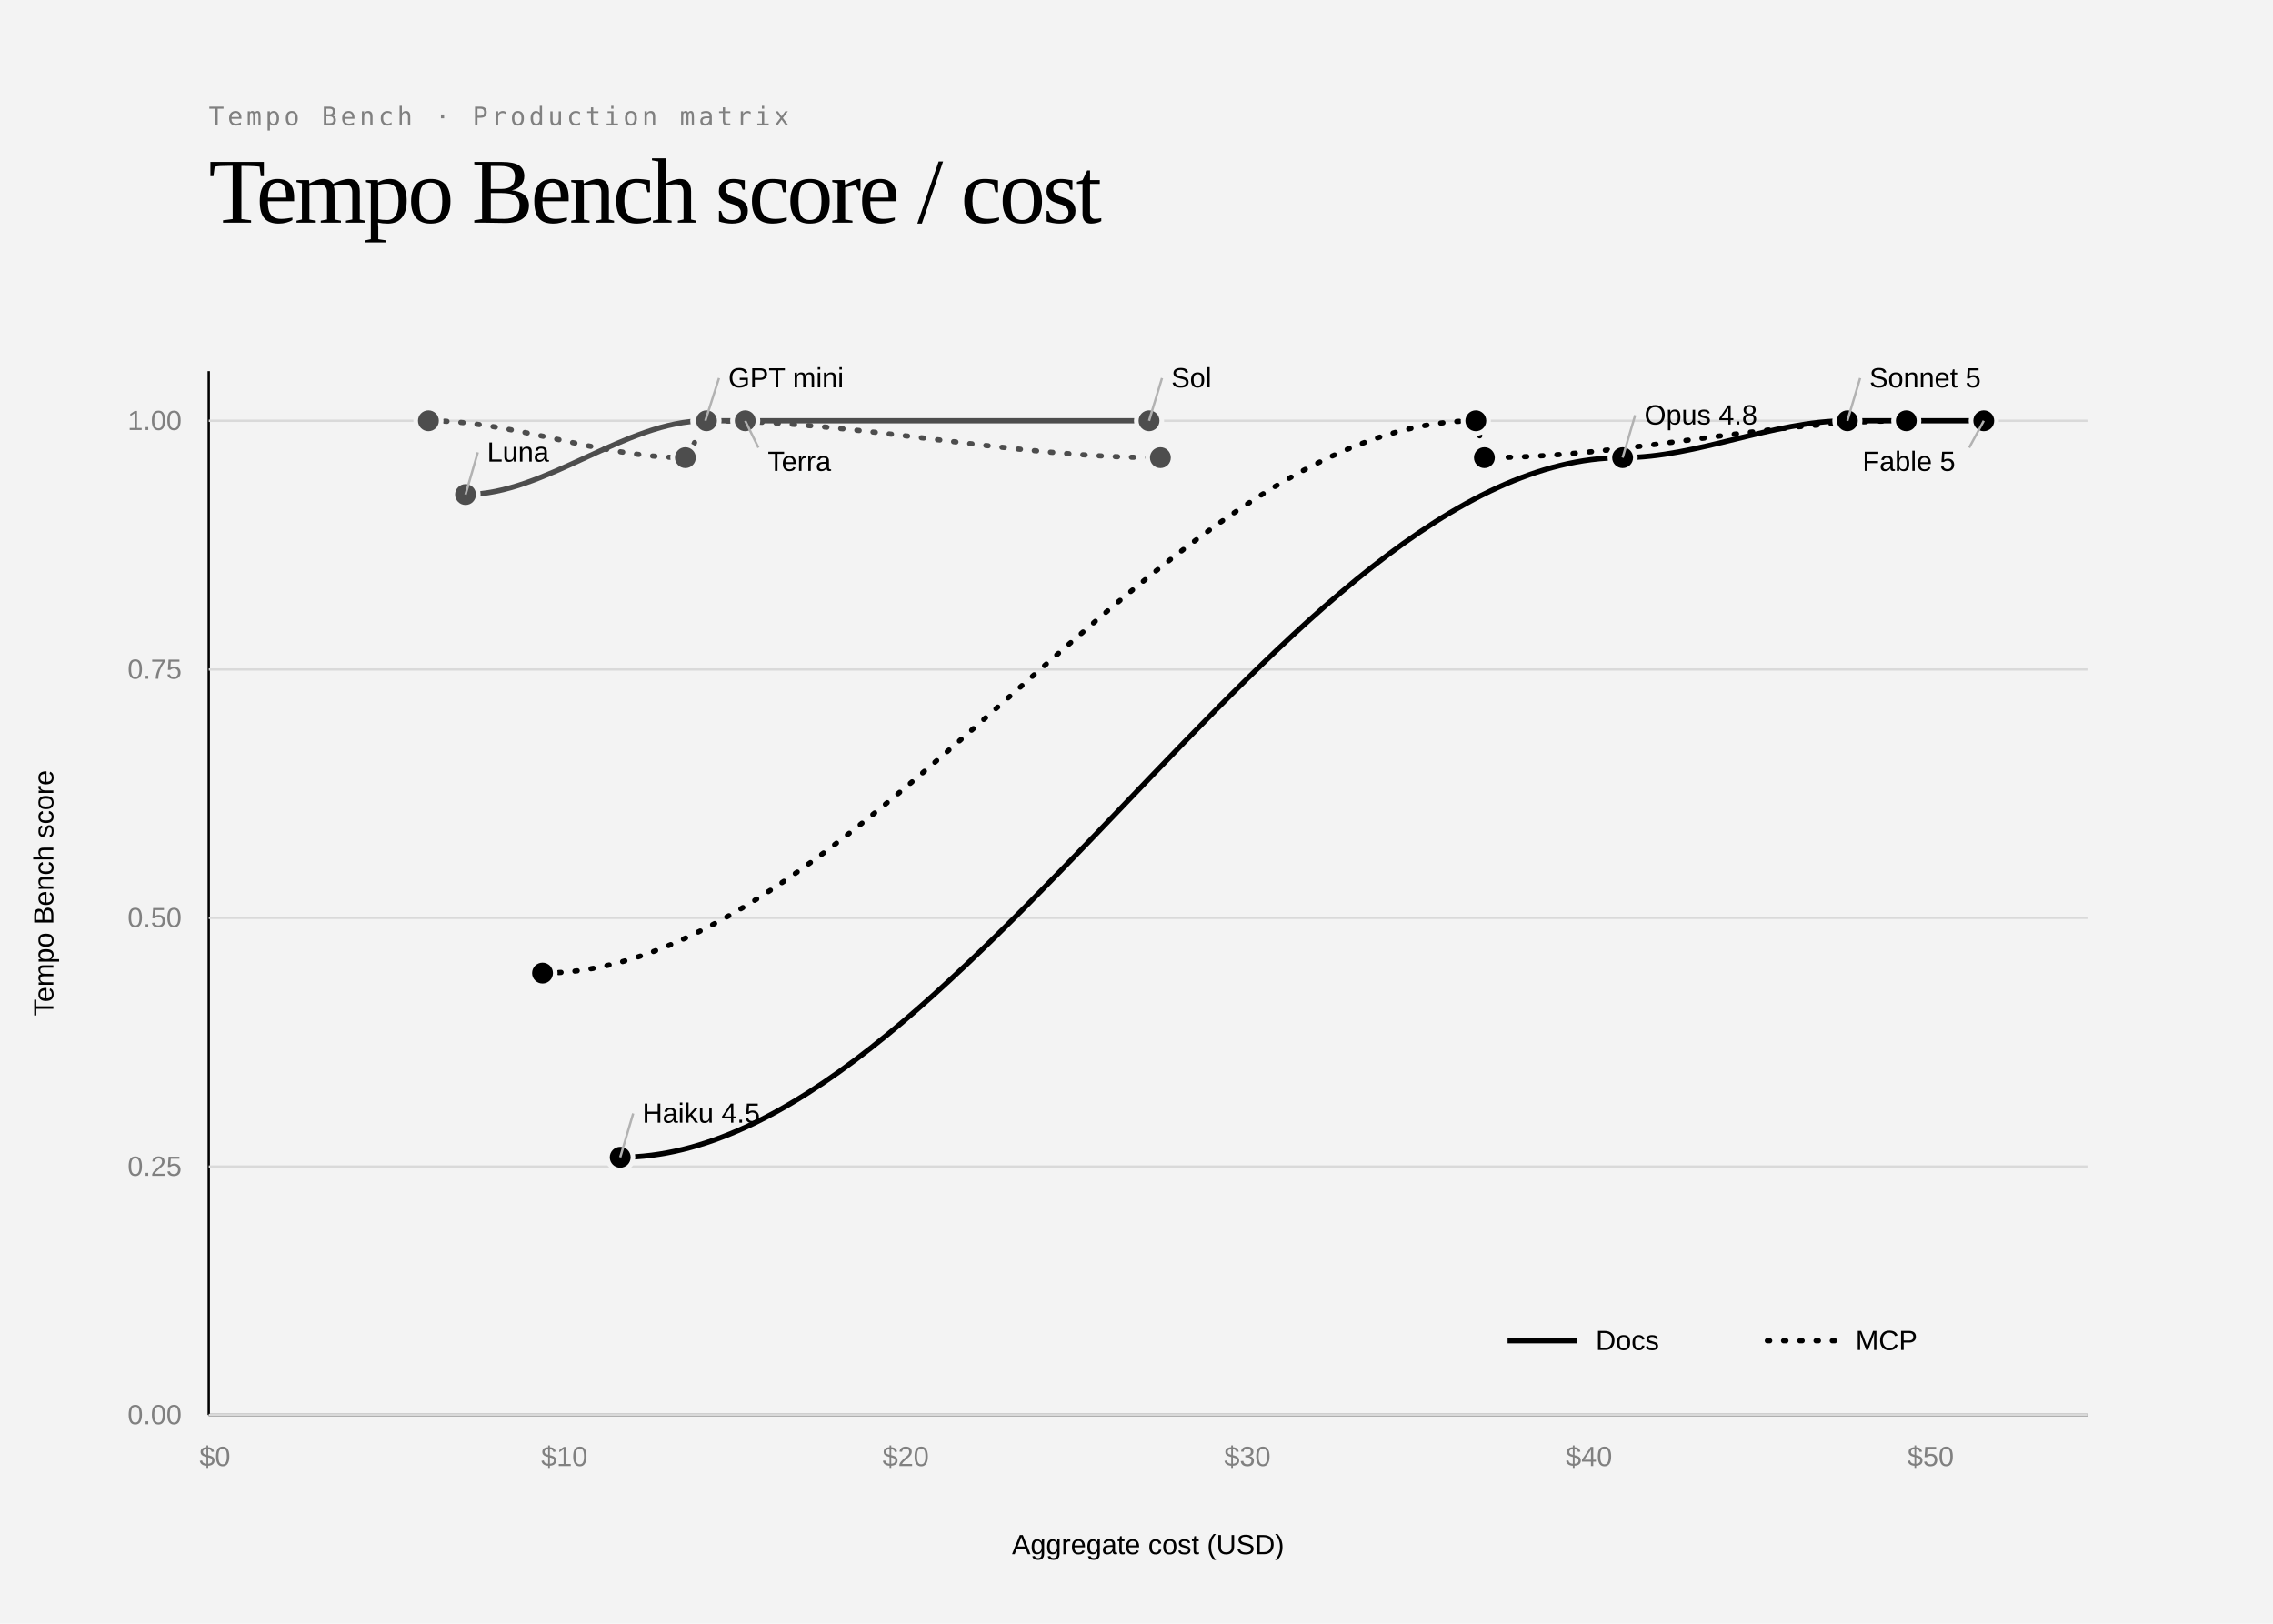
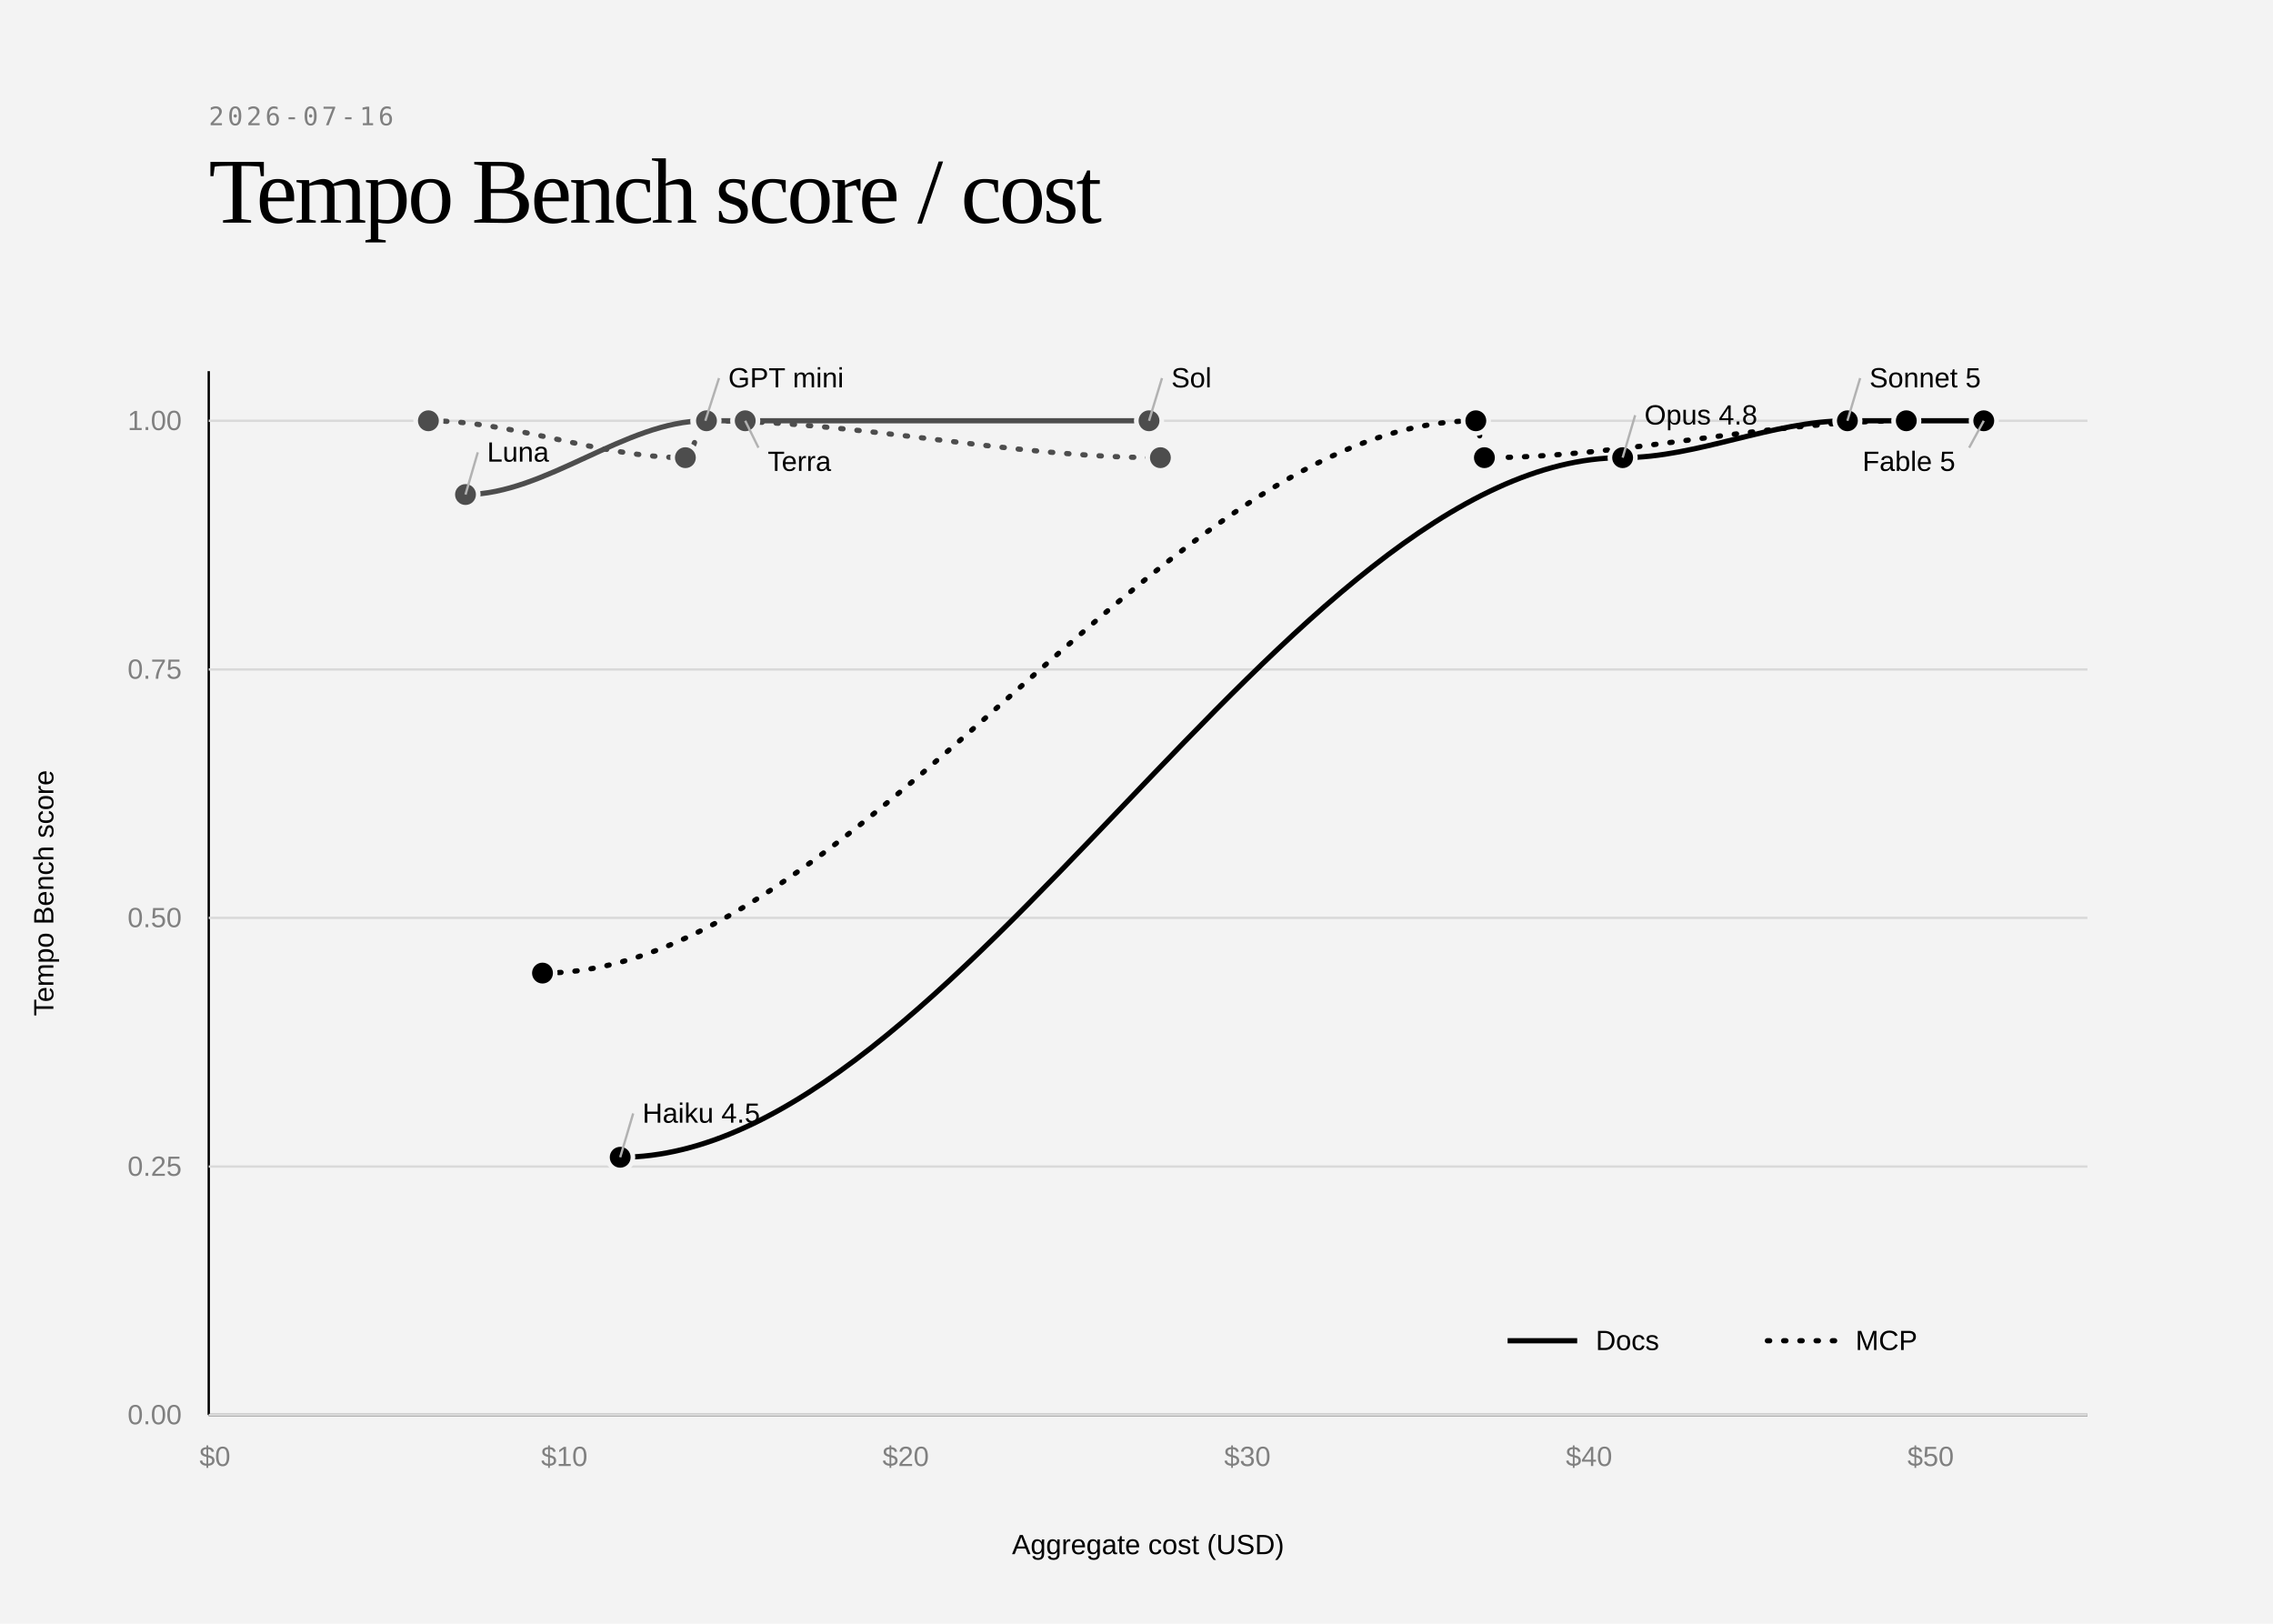
<svg xmlns="http://www.w3.org/2000/svg" width="980" height="700" viewBox="0 0 980 700" role="img" aria-labelledby="title desc">
  <style>
    .page { fill: #f3f3f3; } .ink { fill: #000; } .muted { fill: #808080; }
    .eyebrow { font: 500 11px 'IBM Plex Mono', monospace; letter-spacing: 1.5px; text-transform: uppercase; }
    .title { font: 300 40px 'HB Set', 'Times New Roman', Georgia, serif; letter-spacing: -1.2px; }
    .subtitle, .axis-label, .tick, .key { font: 400 12px 'Pilat', Arial, Helvetica, sans-serif; }
    .point-label { font: 400 12px 'Pilat', Arial, Helvetica, sans-serif; }
    .axis { stroke: #000; stroke-width: 1; } .grid { stroke: #d9d9d9; stroke-width: 1; }
    .leader { stroke: #b2b2b2; stroke-width: 1; } .claude { stroke: #000; fill: #000; }
    .gpt { stroke: #4d4d4d; fill: #4d4d4d; } .docs { fill: none; stroke-width: 2.25; }
    .mcp { fill: none; stroke-width: 2.25; stroke-dasharray: 1 6; stroke-linecap: round; }
    .point { stroke: #f3f3f3; stroke-width: 2; }
  </style>
  <rect class="page" width="980" height="700" />
-   <text x="90" y="54" class="eyebrow muted">Tempo Bench · Production matrix</text>
+   <text x="90" y="54" class="eyebrow muted">2026-07-16</text>
  <text x="90" y="96" class="title ink">Tempo Bench score / cost</text>
  <line x1="90" y1="610" x2="900" y2="610" class="axis" />
  <line x1="90" y1="160" x2="90" y2="610" class="axis" />
  <g class="grid">
    <line x1="90" y1="610" x2="900" y2="610" />
    <line x1="90" y1="502.9" x2="900" y2="502.9" />
    <line x1="90" y1="395.7" x2="900" y2="395.7" />
    <line x1="90" y1="288.6" x2="900" y2="288.6" />
    <line x1="90" y1="181.4" x2="900" y2="181.4" />
  </g>
  <g class="tick muted">
    <text x="55" y="614">0.00</text>
    <text x="55" y="506.9">0.25</text>
    <text x="55" y="399.7">0.50</text>
    <text x="55" y="292.6">0.75</text>
    <text x="55" y="185.4">1.00</text>
    <text x="86" y="632">$0</text>
    <text x="233.3" y="632">$10</text>
    <text x="380.5" y="632">$20</text>
    <text x="527.8" y="632">$30</text>
    <text x="675.1" y="632">$40</text>
    <text x="822.4" y="632">$50</text>
  </g>
  <text x="495" y="670" text-anchor="middle" class="axis-label ink">Aggregate cost (USD)</text>
  <text transform="translate(23 385) rotate(-90)" text-anchor="middle" class="axis-label ink">Tempo Bench score</text>
  <path d="M267.4 498.9 C411.5 498.9 555.6 197.3 699.6 197.3 C731.9 197.3 764.2 181.4 796.5 181.4 C816.1 181.4 835.7 181.4 855.3 181.4" class="claude docs" />
  <path d="M233.9 419.5 C368 419.5 502.2 181.4 636.3 181.4 C637.6 181.4 638.8 197.3 640 197.3 C700.6 197.3 761.3 181.4 821.9 181.4" class="claude mcp" />
  <path d="M200.7 213.2 C235.2 213.2 269.6 181.4 304.1 181.4 C309.8 181.4 315.6 181.4 321.3 181.4 C379.3 181.4 437.4 181.4 495.4 181.4" class="gpt docs" />
  <path d="M184.7 181.4 C221.6 181.4 258.5 197.3 295.5 197.3 C298.5 197.3 301.5 181.4 304.6 181.4 C369.8 181.4 435 197.3 500.3 197.3" class="gpt mcp" />
  <g class="claude point">
    <circle cx="855.3" cy="181.4" r="5.5" />
    <circle cx="267.4" cy="498.9" r="5.5" />
    <circle cx="699.6" cy="197.3" r="5.5" />
    <circle cx="796.5" cy="181.4" r="5.5" />
    <circle cx="821.9" cy="181.4" r="5.5" />
    <circle cx="233.9" cy="419.5" r="5.5" />
    <circle cx="640" cy="197.3" r="5.5" />
    <circle cx="636.3" cy="181.4" r="5.5" />
  </g>
  <g class="gpt point">
    <circle cx="304.1" cy="181.4" r="5.5" />
    <circle cx="200.7" cy="213.2" r="5.5" />
    <circle cx="495.4" cy="181.4" r="5.5" />
    <circle cx="321.3" cy="181.4" r="5.5" />
    <circle cx="295.5" cy="197.3" r="5.5" />
    <circle cx="184.7" cy="181.4" r="5.5" />
    <circle cx="500.3" cy="197.3" r="5.5" />
    <circle cx="304.6" cy="181.4" r="5.5" />
  </g>
  <g class="leader">
    <line x1="200.7" y1="213.2" x2="206" y2="195" />
    <line x1="267.4" y1="498.9" x2="273" y2="480" />
    <line x1="304.1" y1="181.4" x2="310" y2="163" />
    <line x1="321.3" y1="181.4" x2="327" y2="193" />
    <line x1="495.4" y1="181.4" x2="501" y2="163" />
    <line x1="699.6" y1="197.3" x2="705" y2="179" />
    <line x1="796.5" y1="181.4" x2="802" y2="163" />
    <line x1="855.3" y1="181.4" x2="849" y2="193" />
  </g>
  <g class="point-label ink">
    <text x="210" y="199">Luna</text>
    <text x="277" y="484">Haiku 4.5</text>
    <text x="314" y="167">GPT mini</text>
    <text x="331" y="203">Terra</text>
    <text x="505" y="167">Sol</text>
    <text x="709" y="183">Opus 4.8</text>
    <text x="806" y="167">Sonnet 5</text>
    <text x="803" y="203">Fable 5</text>
  </g>
  <g class="key">
    <line x1="650" y1="578" x2="680" y2="578" class="axis docs" />
    <text x="688" y="582" class="ink">Docs</text>
    <line x1="762" y1="578" x2="792" y2="578" class="axis mcp" />
    <text x="800" y="582" class="ink">MCP</text>
  </g>
</svg>
